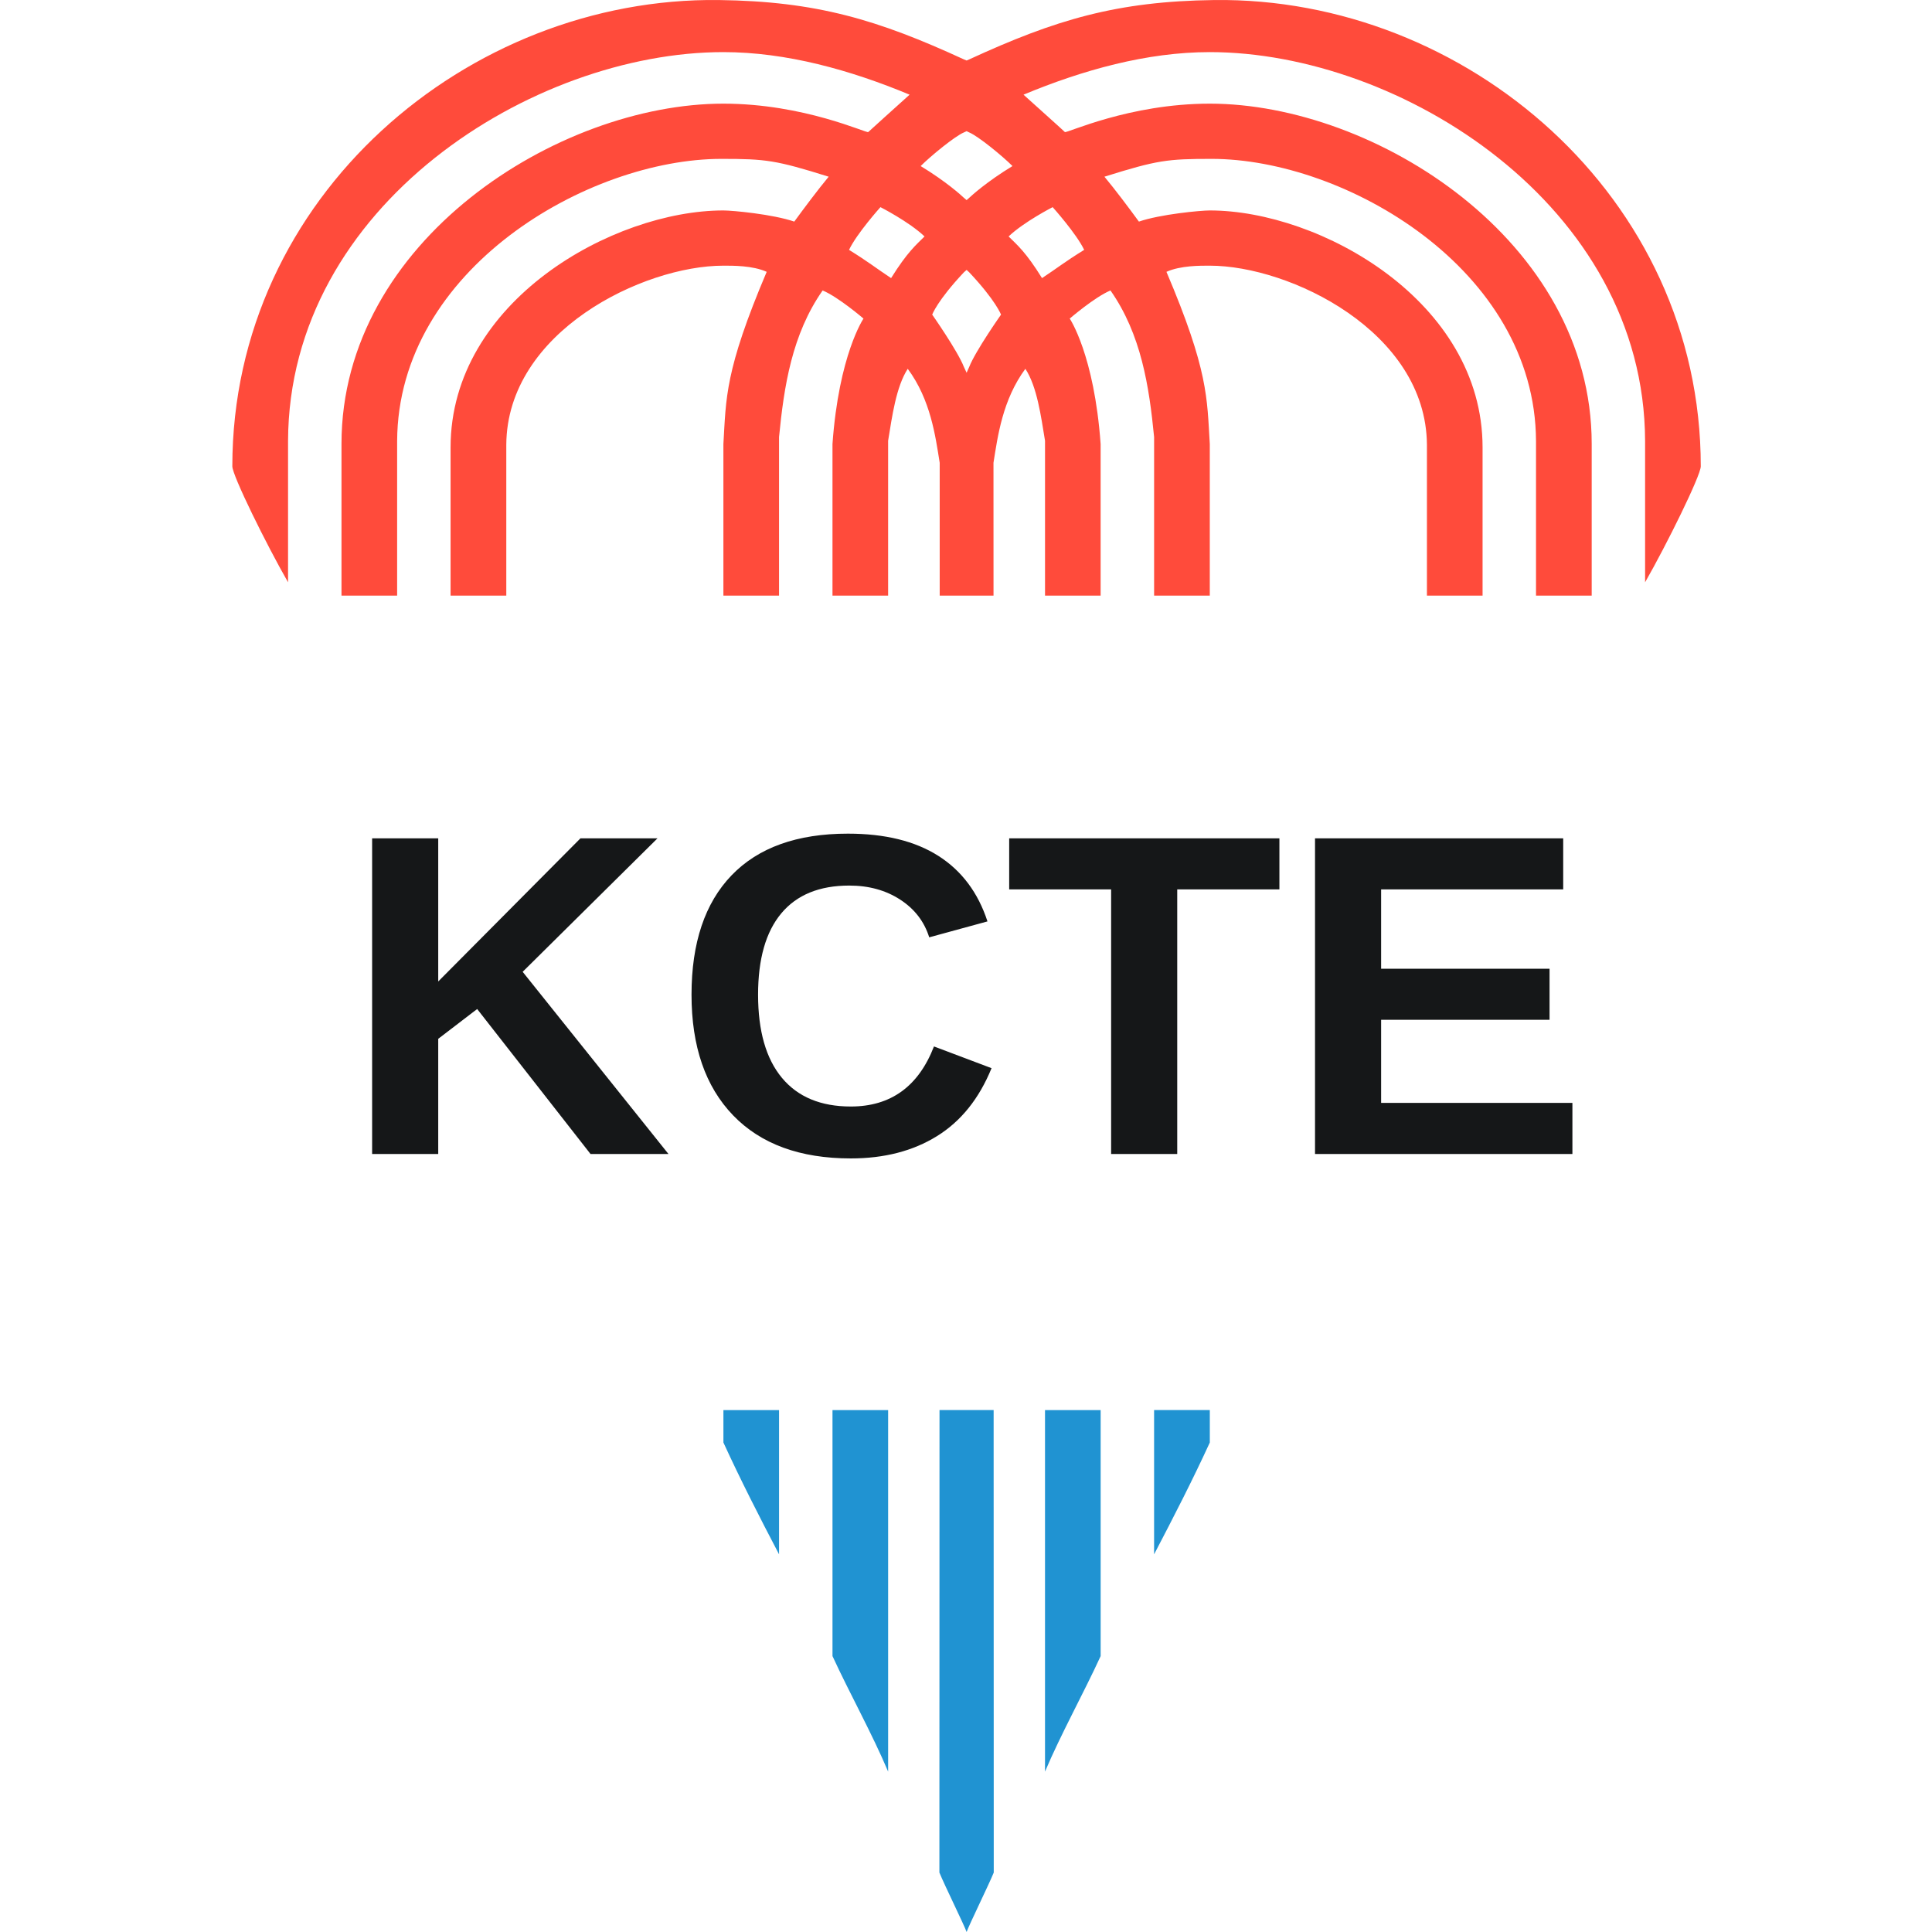
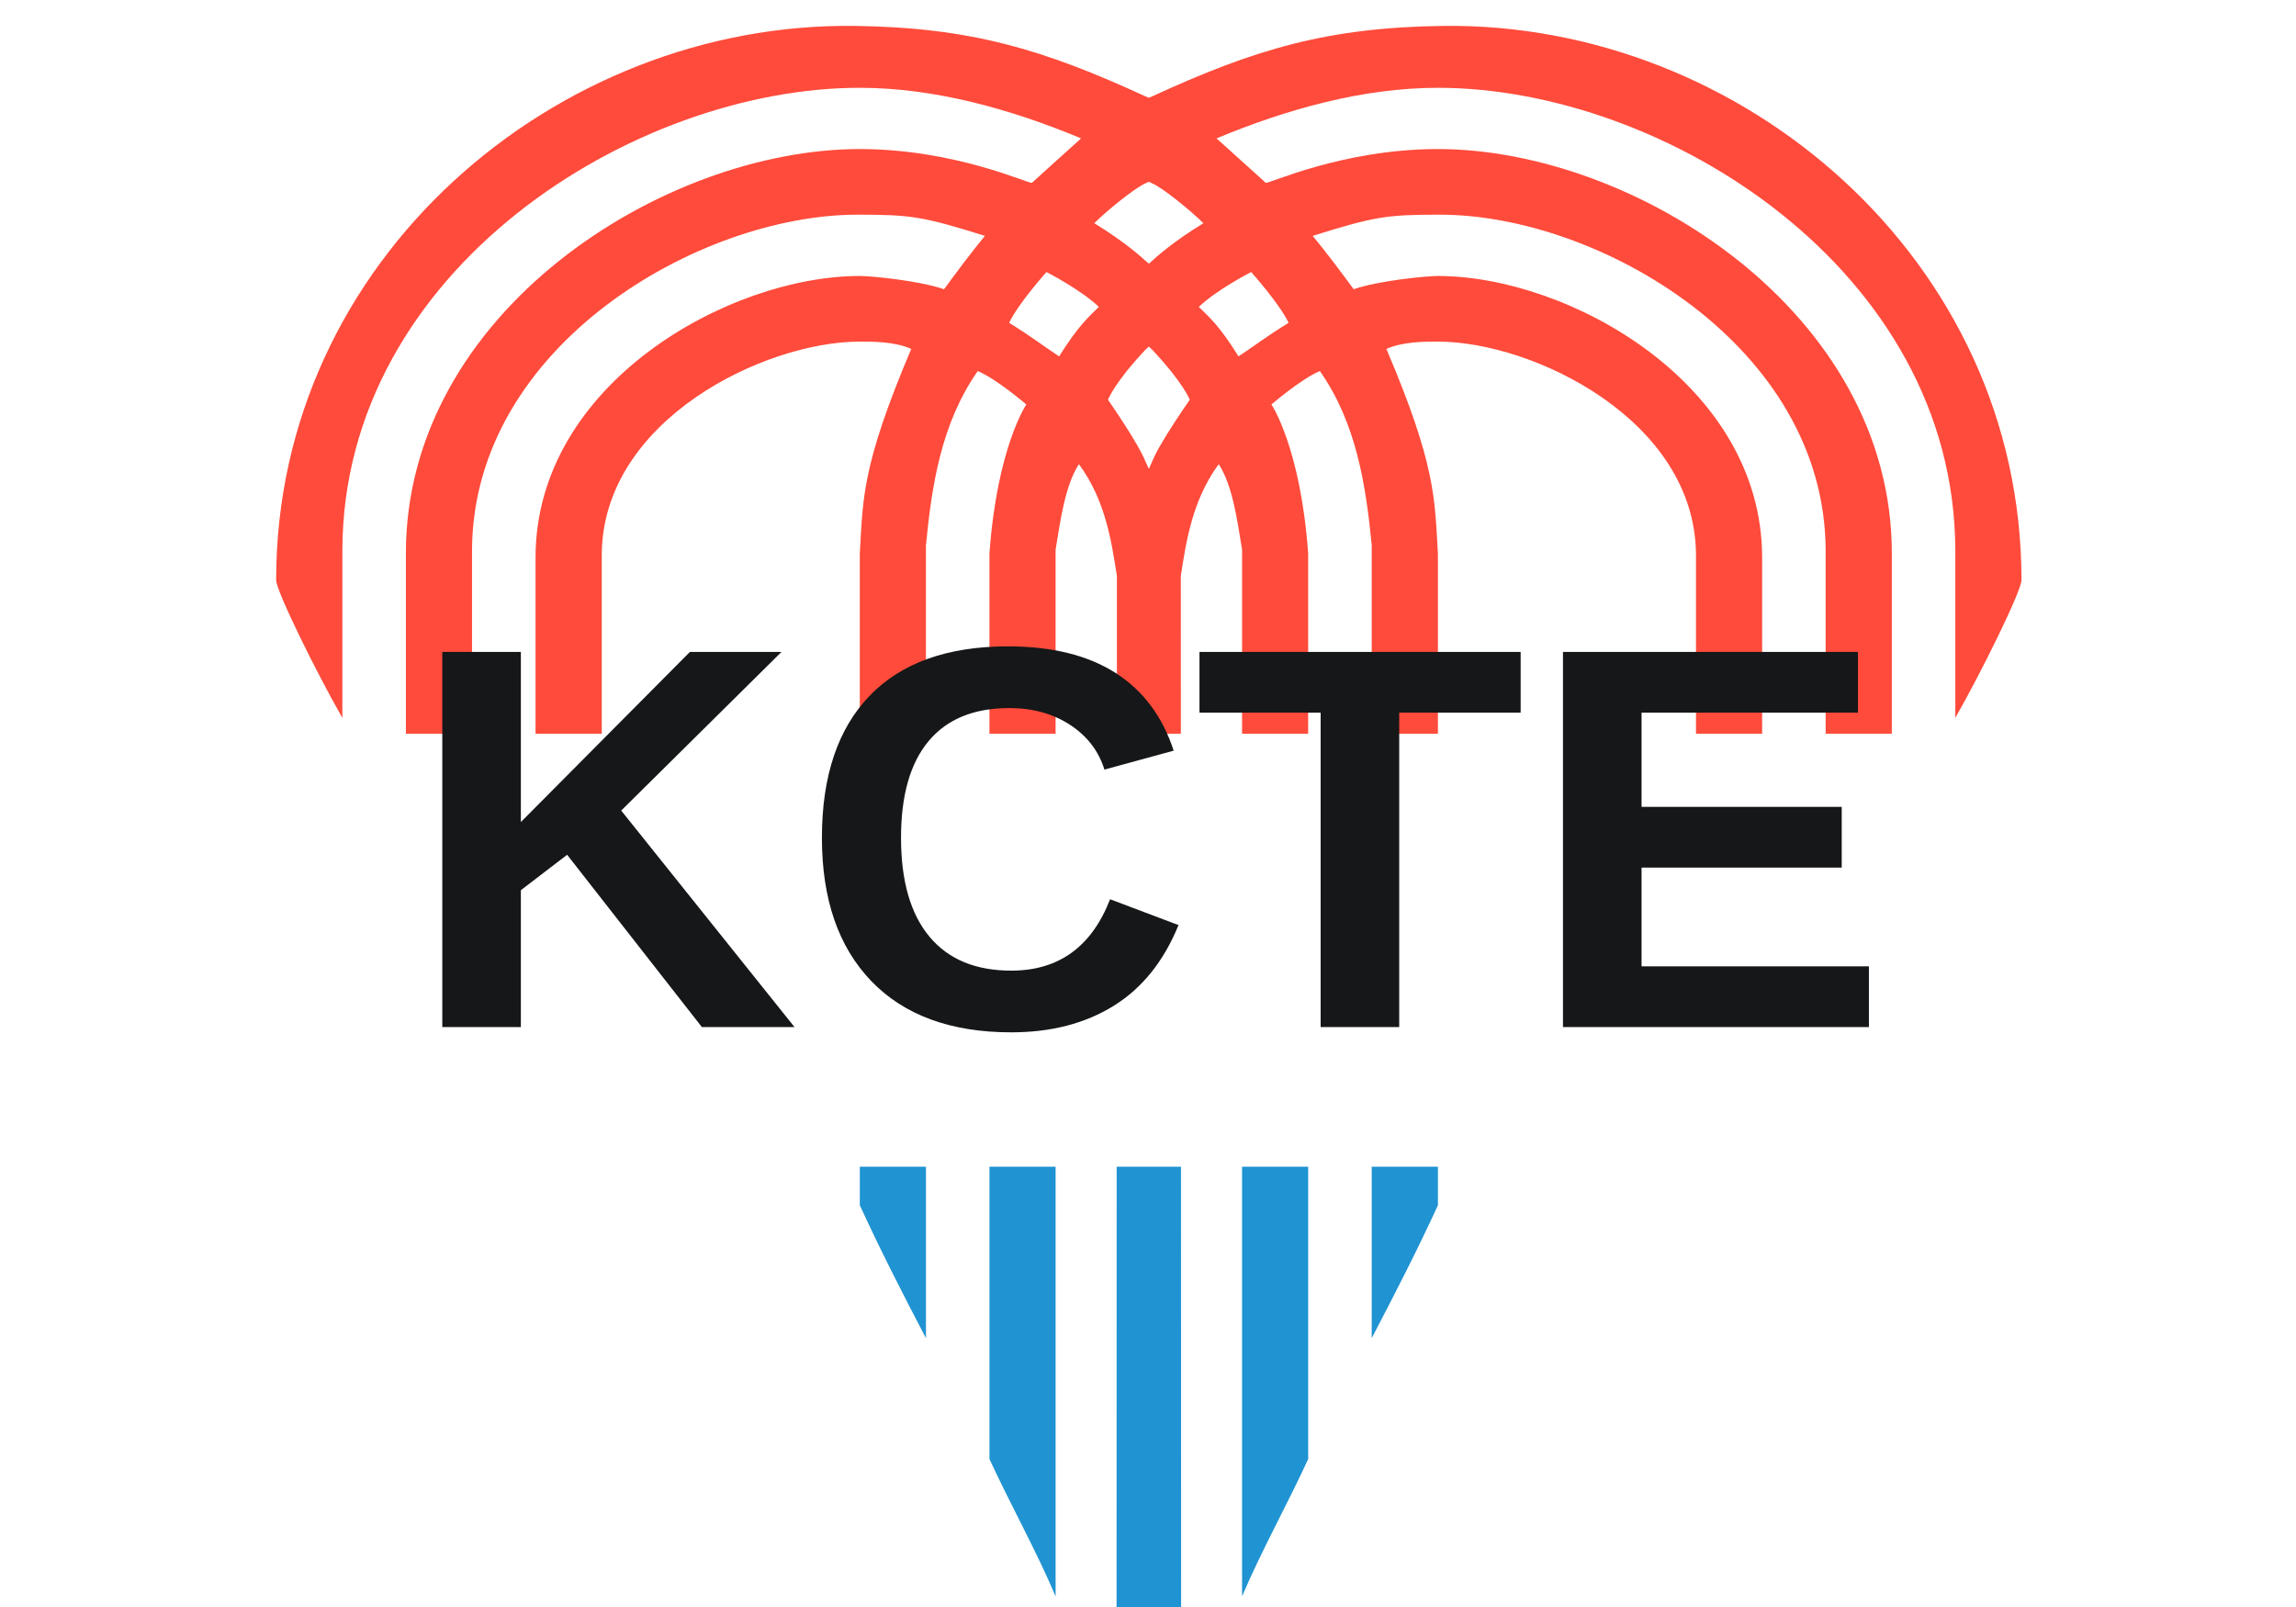
- <svg xmlns="http://www.w3.org/2000/svg" viewBox="200 100 400 400.053" width="400px" height="400.053px">
-   <rect x="200" y="100.026" width="400" height="400" style="fill: none;" />
-   <g transform="matrix(1.180986, 0, 0, -1.180986, 361.3132, 190.4924)">
+ <svg xmlns="http://www.w3.org/2000/svg" viewBox="200 160 400 280" width="400px" height="280px">
+   <rect x="200" y="160" width="400" height="280" style="fill: none;" />
+   <g transform="matrix(1.180986, 0, 0, -1.180986, 361.3132, 255)">
    <path d="M 0 0 C 0.866 8.863 2.253 17.993 7.644 25.697 C 10.423 24.537 14.808 20.765 14.808 20.765 C 14.808 20.765 10.489 14.428 9.37 -1.233 L 9.37 -27.809 L 19.126 -27.809 L 19.126 -0.653 C 19.833 3.665 20.525 8.803 22.565 11.962 C 26.59 6.524 27.423 0.14 28.169 -4.518 L 28.169 -27.809 L 37.606 -27.809 L 37.599 -4.518 C 38.339 0.14 39.185 6.524 43.19 11.962 C 45.25 8.803 45.923 3.665 46.636 -0.653 L 46.636 -27.809 L 56.385 -27.809 L 56.385 -1.233 C 55.266 14.428 50.967 20.765 50.967 20.765 C 50.967 20.765 55.339 24.537 58.111 25.697 C 63.509 17.993 64.895 8.863 65.762 0 L 65.762 -27.809 L 75.525 -27.809 L 75.525 -1.233 C 75.032 6.851 75.298 11.609 67.927 28.962 C 70.407 30.082 73.885 30.042 75.525 30.042 C 89.539 30.042 113.45 18.5 113.597 -1.346 L 113.597 -27.809 L 123.353 -27.809 L 123.353 -1.826 C 123.353 23.831 94.824 39.725 75.525 39.725 C 73.885 39.725 66.848 39.058 63.096 37.772 C 61.284 40.251 58.978 43.324 57.052 45.643 C 66.335 48.555 68.107 48.768 75.851 48.768 C 99.196 48.768 132.596 29.476 132.723 -0.706 L 132.723 -27.809 L 142.486 -27.809 L 142.486 -1.193 C 142.486 34.4 104.48 58.451 75.525 58.451 C 61.343 58.451 50.401 53.207 50.114 53.473 C 49.694 53.893 45.416 57.718 42.864 60.024 C 53.233 64.342 64.482 67.488 75.525 67.488 C 108.839 67.488 151.722 40.705 151.849 -0.706 L 151.849 -25.47 C 155.641 -18.846 161.612 -6.751 161.612 -5.138 C 161.612 42.231 120.274 77.171 76.318 76.618 C 59.217 76.404 48.448 73.166 33.354 66.215 L 32.888 66.015 L 32.401 66.215 C 17.313 73.166 6.537 76.404 -10.563 76.618 C -54.506 77.171 -95.857 42.231 -95.857 -5.138 C -95.857 -6.751 -89.886 -18.846 -86.087 -25.47 L -86.087 -0.706 C -85.961 40.705 -43.077 67.488 -9.77 67.488 C 1.286 67.488 12.529 64.342 22.891 60.024 C 20.346 57.718 16.067 53.893 15.641 53.473 C 15.374 53.207 4.418 58.451 -9.77 58.451 C -38.705 58.451 -76.717 34.4 -76.717 -1.193 L -76.717 -27.809 L -66.961 -27.809 L -66.961 -0.706 C -66.821 29.476 -33.427 48.768 -10.096 48.768 C -2.339 48.768 -0.58 48.555 8.703 45.643 C 6.784 43.324 4.485 40.251 2.672 37.772 C -1.093 39.058 -8.11 39.725 -9.77 39.725 C -29.062 39.725 -57.591 23.831 -57.591 -1.826 L -57.591 -27.809 L -47.822 -27.809 L -47.822 -1.346 C -47.695 18.5 -23.784 30.042 -9.77 30.042 C -8.11 30.042 -4.632 30.082 -2.166 28.962 C -9.53 11.609 -9.276 6.851 -9.756 -1.233 L -9.756 -27.809 L 0 -27.809 Z M 33.354 12.315 L 32.888 11.269 L 32.401 12.315 C 31.301 15.121 26.856 21.459 26.856 21.459 C 26.856 21.459 27.716 23.884 32.401 28.869 L 32.888 29.302 L 33.354 28.869 C 38.039 23.884 38.919 21.459 38.919 21.459 C 38.919 21.459 34.46 15.121 33.354 12.315 M 47.975 40.305 C 47.975 40.305 52.153 35.646 53.5 32.814 C 50.014 30.662 48.895 29.702 46.109 27.863 C 43.264 32.448 41.764 33.667 40.251 35.167 C 42.964 37.746 47.975 40.305 47.975 40.305 M 32.401 53.4 L 32.888 53.626 L 33.354 53.4 C 34.914 52.753 39.145 49.295 40.931 47.509 C 36.4 44.75 33.807 42.371 33.354 41.951 L 32.888 41.538 L 32.401 41.951 C 31.955 42.371 29.362 44.75 24.831 47.509 C 26.616 49.295 30.848 52.753 32.401 53.4 M 17.78 40.305 C 17.78 40.305 22.805 37.746 25.51 35.167 C 24.011 33.667 22.511 32.448 19.646 27.863 C 16.874 29.702 15.741 30.662 12.275 32.814 C 13.601 35.646 17.78 40.305 17.78 40.305" style="fill: rgb(255, 75, 59); fill-opacity: 1;" />
  </g>
-   <g transform="matrix(1.180986, 0, 0, -1.180986, 349.7939, 398.6972)">
+   <g transform="matrix(1.180986, 0, 0, -1.180986, 349.7939, 370)">
    <path d="M 0 0 C 2.986 -6.511 6.284 -12.982 9.756 -19.606 L 9.756 5.685 L 0 5.685 Z" style="fill: rgb(32, 147, 210); fill-opacity: 1;" />
    <path d="M 19.126 -37.445 C 22.118 -43.956 26.077 -51.046 28.882 -57.704 L 28.882 5.685 L 19.126 5.685 L 19.126 -37.445 Z" style="fill: rgb(32, 147, 210); fill-opacity: 1;" />
    <path d="M 37.87 -75.4 C 38.75 -77.566 42.202 -84.577 42.642 -85.823 C 43.075 -84.577 46.52 -77.566 47.4 -75.4 L 47.38 5.689 L 37.89 5.689 L 37.87 -75.4 Z" style="fill: rgb(32, 147, 210); fill-opacity: 1;" />
    <path d="M 56.387 -57.704 C 59.206 -51.047 63.158 -43.956 66.143 -37.445 L 66.143 5.685 L 56.387 5.685 L 56.387 -57.704 Z" style="fill: rgb(32, 147, 210); fill-opacity: 1;" />
    <path d="M 75.513 -19.607 C 78.978 -12.983 82.297 -6.512 85.283 -0.001 L 85.283 5.69 L 75.513 5.69 L 75.513 -19.607 Z" style="fill: rgb(32, 147, 210); fill-opacity: 1;" />
  </g>
  <g transform="translate(400, 312)">
    <text x="0" y="0" text-anchor="middle" dominant-baseline="middle" font-family="Arial Black, Arial, sans-serif" font-weight="900" font-size="95" fill="rgb(21, 23, 24)">KCTE</text>
  </g>
</svg>
